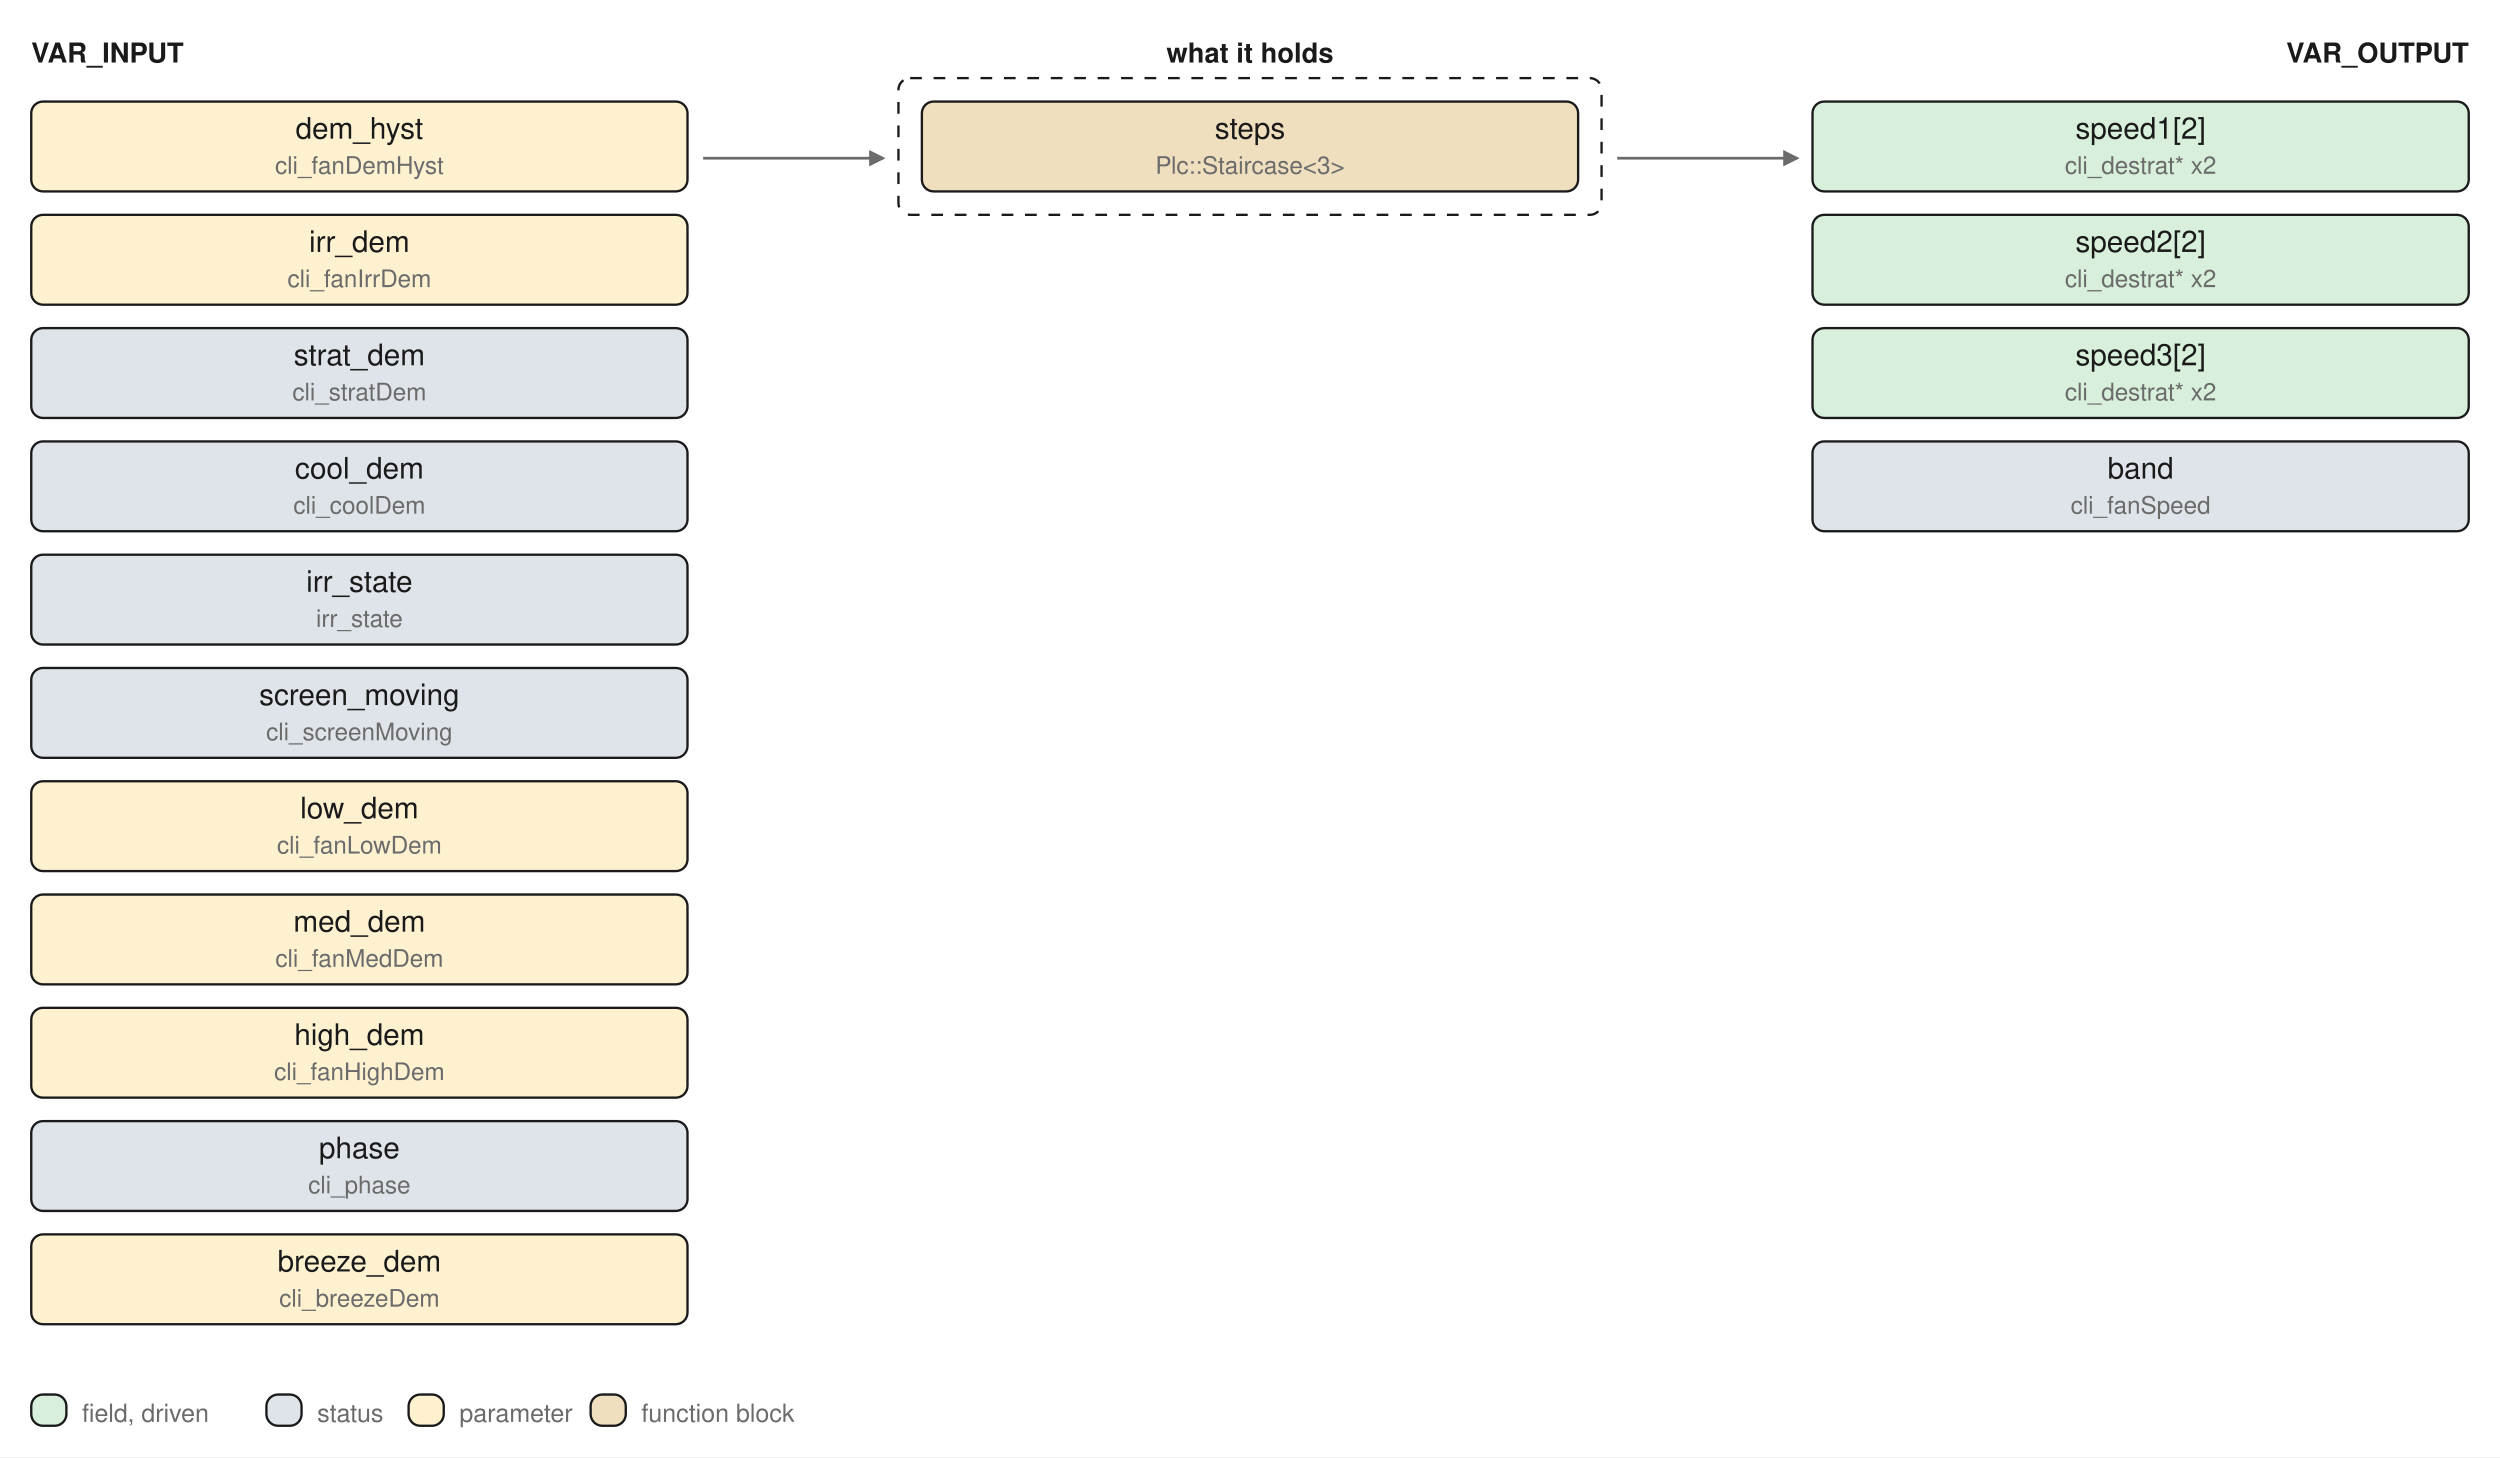
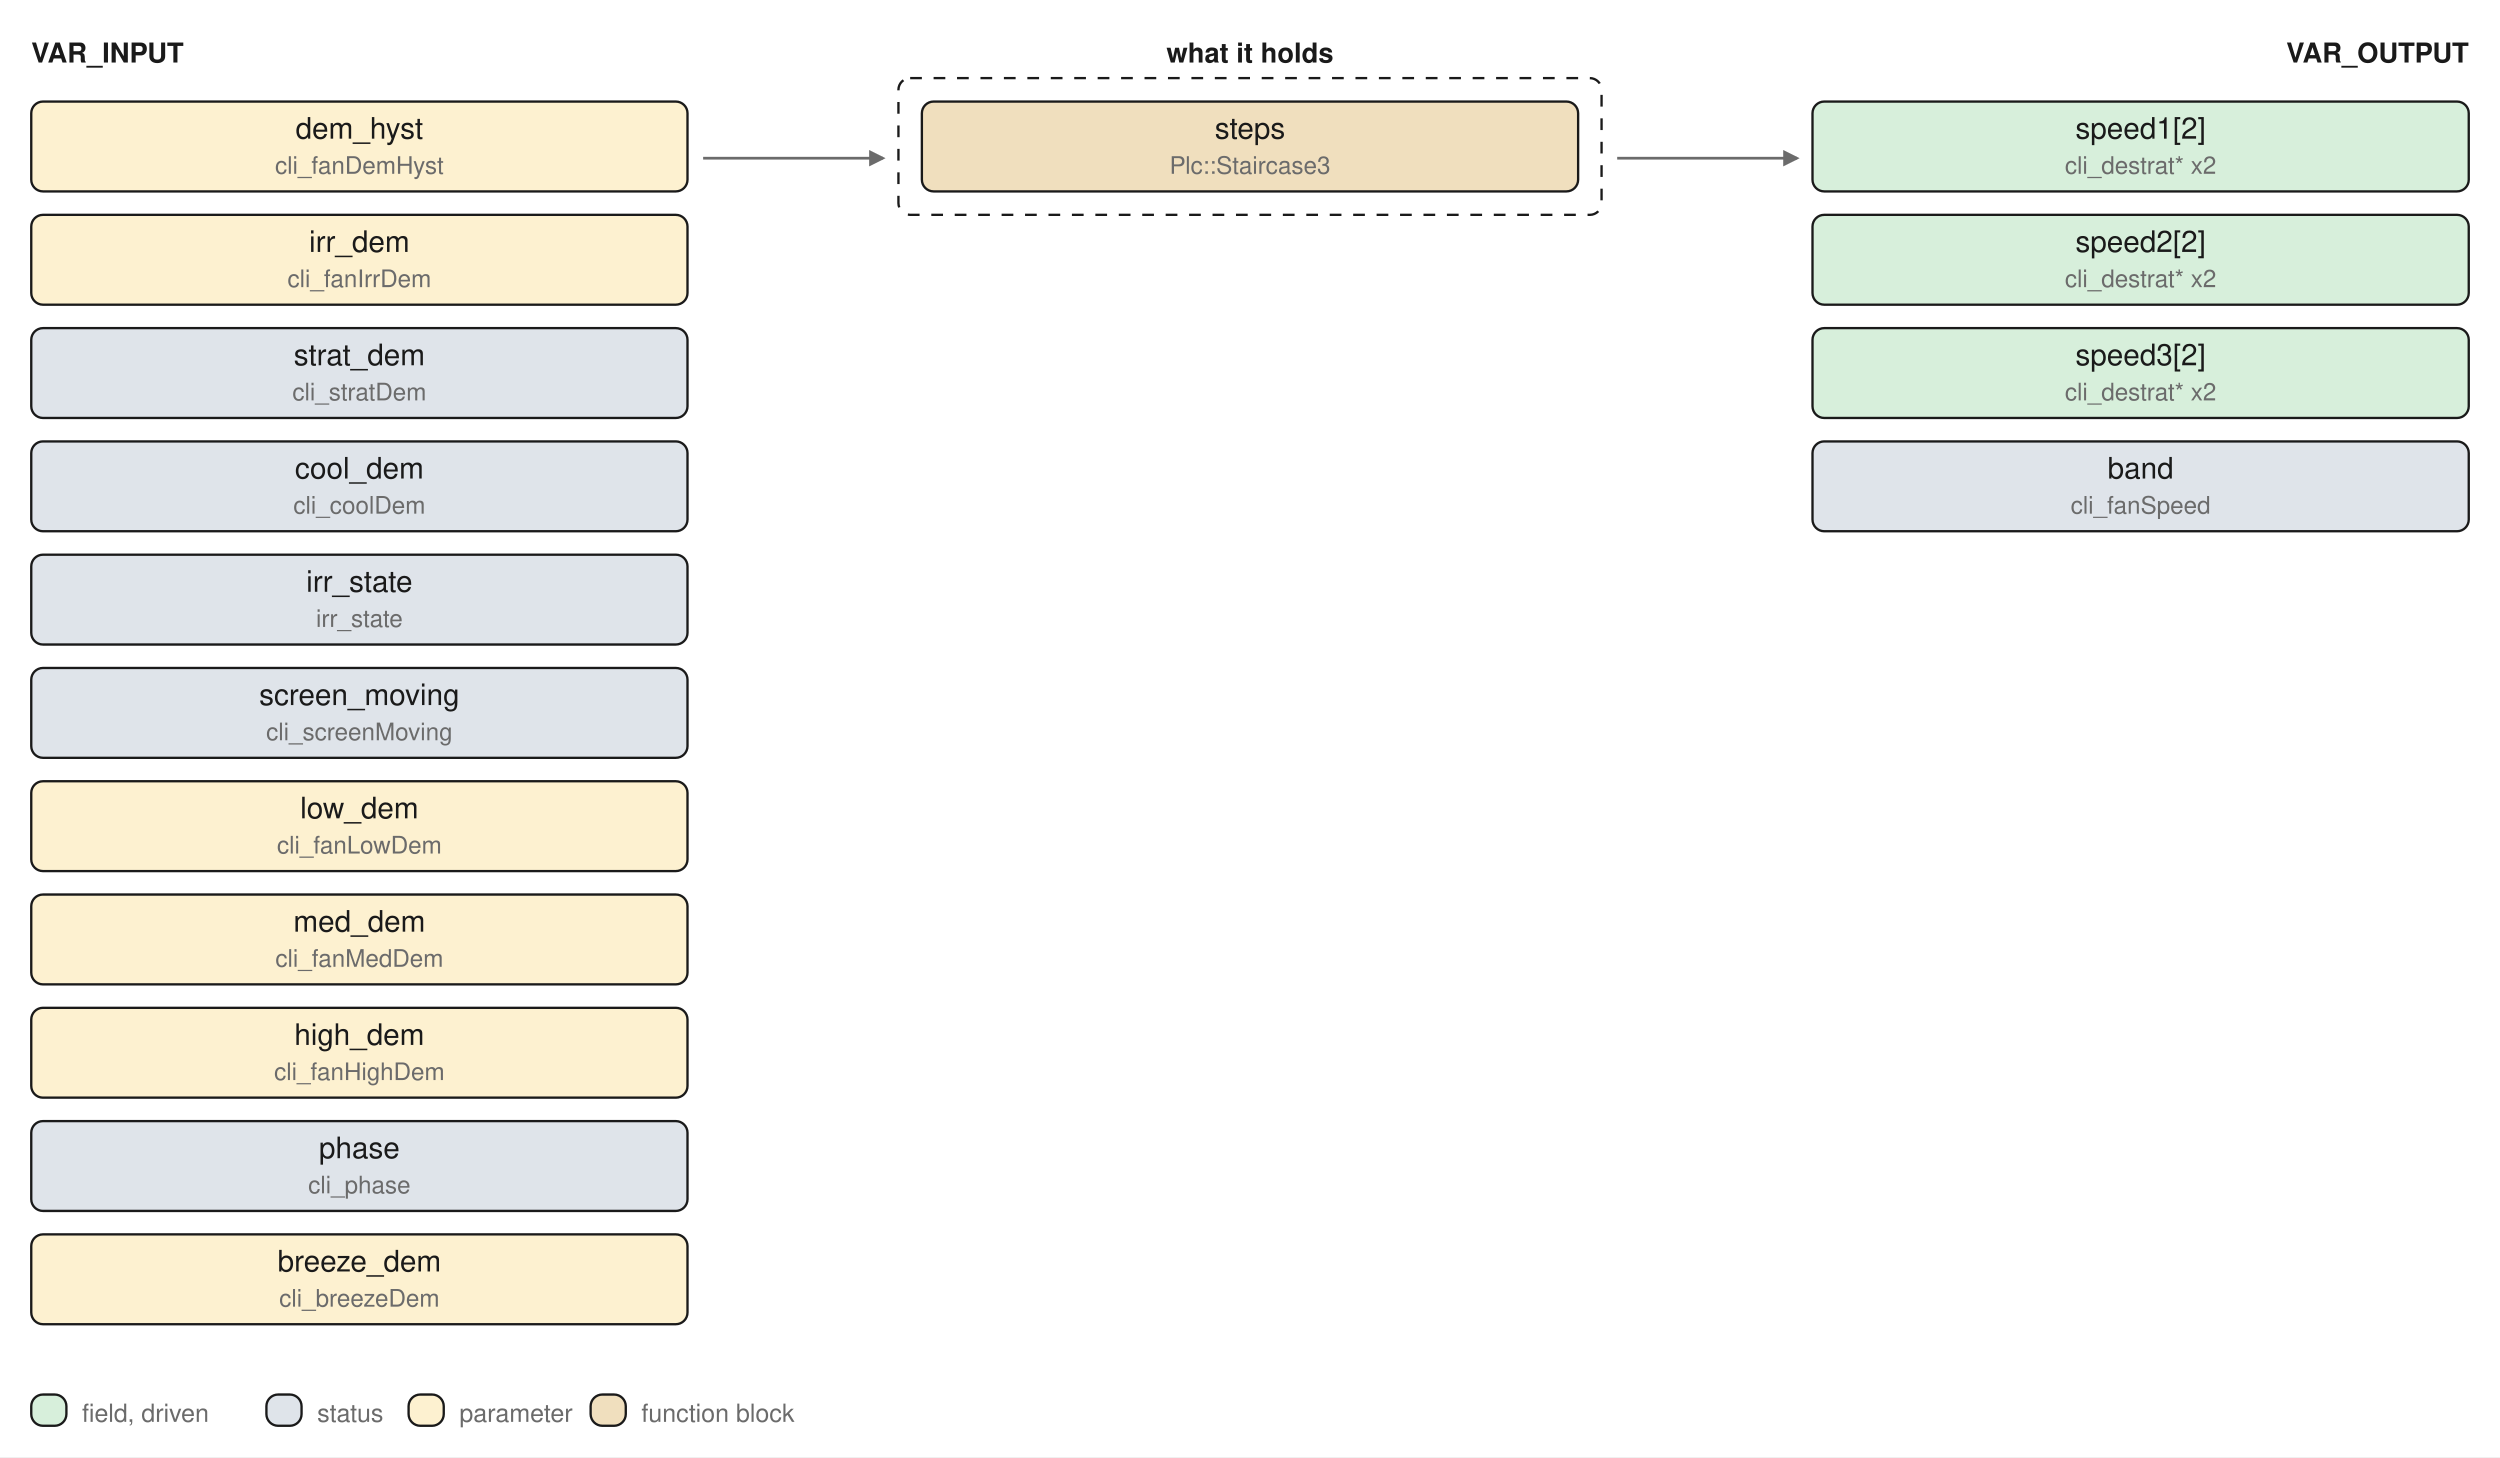
<svg xmlns="http://www.w3.org/2000/svg" width="640" height="373" viewBox="0 0 640 373" style="max-width:100%;height:auto" content="&lt;mxfile host=&quot;app.diagrams.net&quot; type=&quot;device&quot;&gt;&lt;diagram id=&quot;fans&quot; name=&quot;fans&quot;&gt;&lt;mxGraphModel dx=&quot;640&quot; dy=&quot;373&quot; grid=&quot;0&quot; gridSize=&quot;10&quot; guides=&quot;1&quot; tooltips=&quot;1&quot; connect=&quot;1&quot; arrows=&quot;1&quot; fold=&quot;1&quot; page=&quot;1&quot; pageScale=&quot;1&quot; pageWidth=&quot;640&quot; pageHeight=&quot;373&quot; math=&quot;0&quot; shadow=&quot;0&quot;&gt;&lt;root&gt;&lt;mxCell id=&quot;0&quot;/&gt;&lt;mxCell id=&quot;1&quot; parent=&quot;0&quot;/&gt;&lt;mxCell id=&quot;n2&quot; value=&quot;VAR_INPUT&quot; style=&quot;text;html=1;fontSize=7;fontColor=#1a1a1a;align=left;fontStyle=1&quot; vertex=&quot;1&quot; parent=&quot;1&quot;&gt;&lt;mxGeometry x=&quot;8&quot; y=&quot;9&quot; width=&quot;45&quot; height=&quot;11&quot; as=&quot;geometry&quot;/&gt;&lt;/mxCell&gt;&lt;mxCell id=&quot;n3&quot; value=&quot;what it holds&quot; style=&quot;text;html=1;fontSize=7;fontColor=#1a1a1a;align=center;fontStyle=1&quot; vertex=&quot;1&quot; parent=&quot;1&quot;&gt;&lt;mxGeometry x=&quot;320.0&quot; y=&quot;9&quot; width=&quot;65&quot; height=&quot;11&quot; as=&quot;geometry&quot;/&gt;&lt;/mxCell&gt;&lt;mxCell id=&quot;n4&quot; value=&quot;VAR_OUTPUT&quot; style=&quot;text;html=1;fontSize=7;fontColor=#1a1a1a;align=left;fontStyle=1&quot; vertex=&quot;1&quot; parent=&quot;1&quot;&gt;&lt;mxGeometry x=&quot;632&quot; y=&quot;9&quot; width=&quot;50&quot; height=&quot;11&quot; as=&quot;geometry&quot;/&gt;&lt;/mxCell&gt;&lt;mxCell id=&quot;n5&quot; value=&quot;dem_hyst&quot; style=&quot;rounded=1;fillColor=#fdf1d0;strokeColor=#1a1a1a;whiteSpace=wrap;html=1;fontSize=8&quot; vertex=&quot;1&quot; parent=&quot;1&quot;&gt;&lt;mxGeometry x=&quot;8&quot; y=&quot;26&quot; width=&quot;168&quot; height=&quot;23&quot; as=&quot;geometry&quot;/&gt;&lt;/mxCell&gt;&lt;mxCell id=&quot;n6&quot; value=&quot;irr_dem&quot; style=&quot;rounded=1;fillColor=#fdf1d0;strokeColor=#1a1a1a;whiteSpace=wrap;html=1;fontSize=8&quot; vertex=&quot;1&quot; parent=&quot;1&quot;&gt;&lt;mxGeometry x=&quot;8&quot; y=&quot;55&quot; width=&quot;168&quot; height=&quot;23&quot; as=&quot;geometry&quot;/&gt;&lt;/mxCell&gt;&lt;mxCell id=&quot;n7&quot; value=&quot;strat_dem&quot; style=&quot;rounded=1;fillColor=#dfe4ea;strokeColor=#1a1a1a;whiteSpace=wrap;html=1;fontSize=8&quot; vertex=&quot;1&quot; parent=&quot;1&quot;&gt;&lt;mxGeometry x=&quot;8&quot; y=&quot;84&quot; width=&quot;168&quot; height=&quot;23&quot; as=&quot;geometry&quot;/&gt;&lt;/mxCell&gt;&lt;mxCell id=&quot;n8&quot; value=&quot;cool_dem&quot; style=&quot;rounded=1;fillColor=#dfe4ea;strokeColor=#1a1a1a;whiteSpace=wrap;html=1;fontSize=8&quot; vertex=&quot;1&quot; parent=&quot;1&quot;&gt;&lt;mxGeometry x=&quot;8&quot; y=&quot;113&quot; width=&quot;168&quot; height=&quot;23&quot; as=&quot;geometry&quot;/&gt;&lt;/mxCell&gt;&lt;mxCell id=&quot;n9&quot; value=&quot;irr_state&quot; style=&quot;rounded=1;fillColor=#dfe4ea;strokeColor=#1a1a1a;whiteSpace=wrap;html=1;fontSize=8&quot; vertex=&quot;1&quot; parent=&quot;1&quot;&gt;&lt;mxGeometry x=&quot;8&quot; y=&quot;142&quot; width=&quot;168&quot; height=&quot;23&quot; as=&quot;geometry&quot;/&gt;&lt;/mxCell&gt;&lt;mxCell id=&quot;n10&quot; value=&quot;screen_moving&quot; style=&quot;rounded=1;fillColor=#dfe4ea;strokeColor=#1a1a1a;whiteSpace=wrap;html=1;fontSize=8&quot; vertex=&quot;1&quot; parent=&quot;1&quot;&gt;&lt;mxGeometry x=&quot;8&quot; y=&quot;171&quot; width=&quot;168&quot; height=&quot;23&quot; as=&quot;geometry&quot;/&gt;&lt;/mxCell&gt;&lt;mxCell id=&quot;n11&quot; value=&quot;low_dem&quot; style=&quot;rounded=1;fillColor=#fdf1d0;strokeColor=#1a1a1a;whiteSpace=wrap;html=1;fontSize=8&quot; vertex=&quot;1&quot; parent=&quot;1&quot;&gt;&lt;mxGeometry x=&quot;8&quot; y=&quot;200&quot; width=&quot;168&quot; height=&quot;23&quot; as=&quot;geometry&quot;/&gt;&lt;/mxCell&gt;&lt;mxCell id=&quot;n12&quot; value=&quot;med_dem&quot; style=&quot;rounded=1;fillColor=#fdf1d0;strokeColor=#1a1a1a;whiteSpace=wrap;html=1;fontSize=8&quot; vertex=&quot;1&quot; parent=&quot;1&quot;&gt;&lt;mxGeometry x=&quot;8&quot; y=&quot;229&quot; width=&quot;168&quot; height=&quot;23&quot; as=&quot;geometry&quot;/&gt;&lt;/mxCell&gt;&lt;mxCell id=&quot;n13&quot; value=&quot;high_dem&quot; style=&quot;rounded=1;fillColor=#fdf1d0;strokeColor=#1a1a1a;whiteSpace=wrap;html=1;fontSize=8&quot; vertex=&quot;1&quot; parent=&quot;1&quot;&gt;&lt;mxGeometry x=&quot;8&quot; y=&quot;258&quot; width=&quot;168&quot; height=&quot;23&quot; as=&quot;geometry&quot;/&gt;&lt;/mxCell&gt;&lt;mxCell id=&quot;n14&quot; value=&quot;phase&quot; style=&quot;rounded=1;fillColor=#dfe4ea;strokeColor=#1a1a1a;whiteSpace=wrap;html=1;fontSize=8&quot; vertex=&quot;1&quot; parent=&quot;1&quot;&gt;&lt;mxGeometry x=&quot;8&quot; y=&quot;287&quot; width=&quot;168&quot; height=&quot;23&quot; as=&quot;geometry&quot;/&gt;&lt;/mxCell&gt;&lt;mxCell id=&quot;n15&quot; value=&quot;breeze_dem&quot; style=&quot;rounded=1;fillColor=#fdf1d0;strokeColor=#1a1a1a;whiteSpace=wrap;html=1;fontSize=8&quot; vertex=&quot;1&quot; parent=&quot;1&quot;&gt;&lt;mxGeometry x=&quot;8&quot; y=&quot;316&quot; width=&quot;168&quot; height=&quot;23&quot; as=&quot;geometry&quot;/&gt;&lt;/mxCell&gt;&lt;mxCell id=&quot;n16&quot; value=&quot;speed1[2]&quot; style=&quot;rounded=1;fillColor=#d7efdb;strokeColor=#1a1a1a;whiteSpace=wrap;html=1;fontSize=8&quot; vertex=&quot;1&quot; parent=&quot;1&quot;&gt;&lt;mxGeometry x=&quot;464&quot; y=&quot;26&quot; width=&quot;168&quot; height=&quot;23&quot; as=&quot;geometry&quot;/&gt;&lt;/mxCell&gt;&lt;mxCell id=&quot;n17&quot; value=&quot;speed2[2]&quot; style=&quot;rounded=1;fillColor=#d7efdb;strokeColor=#1a1a1a;whiteSpace=wrap;html=1;fontSize=8&quot; vertex=&quot;1&quot; parent=&quot;1&quot;&gt;&lt;mxGeometry x=&quot;464&quot; y=&quot;55&quot; width=&quot;168&quot; height=&quot;23&quot; as=&quot;geometry&quot;/&gt;&lt;/mxCell&gt;&lt;mxCell id=&quot;n18&quot; value=&quot;speed3[2]&quot; style=&quot;rounded=1;fillColor=#d7efdb;strokeColor=#1a1a1a;whiteSpace=wrap;html=1;fontSize=8&quot; vertex=&quot;1&quot; parent=&quot;1&quot;&gt;&lt;mxGeometry x=&quot;464&quot; y=&quot;84&quot; width=&quot;168&quot; height=&quot;23&quot; as=&quot;geometry&quot;/&gt;&lt;/mxCell&gt;&lt;mxCell id=&quot;n19&quot; value=&quot;band&quot; style=&quot;rounded=1;fillColor=#dfe4ea;strokeColor=#1a1a1a;whiteSpace=wrap;html=1;fontSize=8&quot; vertex=&quot;1&quot; parent=&quot;1&quot;&gt;&lt;mxGeometry x=&quot;464&quot; y=&quot;113&quot; width=&quot;168&quot; height=&quot;23&quot; as=&quot;geometry&quot;/&gt;&lt;/mxCell&gt;&lt;mxCell id=&quot;n20&quot; value=&quot;&quot; style=&quot;rounded=1;fillColor=#ffffff;strokeColor=#1a1a1a;whiteSpace=wrap;html=1;fontSize=8;dashed=1&quot; vertex=&quot;1&quot; parent=&quot;1&quot;&gt;&lt;mxGeometry x=&quot;230&quot; y=&quot;20&quot; width=&quot;180&quot; height=&quot;35&quot; as=&quot;geometry&quot;/&gt;&lt;/mxCell&gt;&lt;mxCell id=&quot;n21&quot; value=&quot;steps&quot; style=&quot;rounded=1;fillColor=#f0dfbe;strokeColor=#1a1a1a;whiteSpace=wrap;html=1;fontSize=8&quot; vertex=&quot;1&quot; parent=&quot;1&quot;&gt;&lt;mxGeometry x=&quot;236&quot; y=&quot;26&quot; width=&quot;168&quot; height=&quot;23&quot; as=&quot;geometry&quot;/&gt;&lt;/mxCell&gt;&lt;mxCell id=&quot;e22&quot; value=&quot;&quot; style=&quot;edgeStyle=none;html=1;strokeColor=#6b6b6b;endArrow=block&quot; edge=&quot;1&quot; parent=&quot;1&quot;&gt;&lt;mxGeometry relative=&quot;1&quot; as=&quot;geometry&quot;&gt;&lt;mxPoint x=&quot;180&quot; y=&quot;40.5&quot; as=&quot;sourcePoint&quot;/&gt;&lt;mxPoint x=&quot;226&quot; y=&quot;40.5&quot; as=&quot;targetPoint&quot;/&gt;&lt;/mxGeometry&gt;&lt;/mxCell&gt;&lt;mxCell id=&quot;e23&quot; value=&quot;&quot; style=&quot;edgeStyle=none;html=1;strokeColor=#6b6b6b;endArrow=block&quot; edge=&quot;1&quot; parent=&quot;1&quot;&gt;&lt;mxGeometry relative=&quot;1&quot; as=&quot;geometry&quot;&gt;&lt;mxPoint x=&quot;414&quot; y=&quot;40.5&quot; as=&quot;sourcePoint&quot;/&gt;&lt;mxPoint x=&quot;460&quot; y=&quot;40.5&quot; as=&quot;targetPoint&quot;/&gt;&lt;/mxGeometry&gt;&lt;/mxCell&gt;&lt;mxCell id=&quot;n24&quot; value=&quot;&quot; style=&quot;rounded=1;fillColor=#d7efdb;strokeColor=#1a1a1a;whiteSpace=wrap;html=1;fontSize=8&quot; vertex=&quot;1&quot; parent=&quot;1&quot;&gt;&lt;mxGeometry x=&quot;8&quot; y=&quot;357&quot; width=&quot;9&quot; height=&quot;8&quot; as=&quot;geometry&quot;/&gt;&lt;/mxCell&gt;&lt;mxCell id=&quot;n25&quot; value=&quot;field, driven&quot; style=&quot;text;html=1;fontSize=6;fontColor=#6b6b6b;align=left&quot; vertex=&quot;1&quot; parent=&quot;1&quot;&gt;&lt;mxGeometry x=&quot;21&quot; y=&quot;357.6&quot; width=&quot;65&quot; height=&quot;10.4&quot; as=&quot;geometry&quot;/&gt;&lt;/mxCell&gt;&lt;mxCell id=&quot;n26&quot; value=&quot;&quot; style=&quot;rounded=1;fillColor=#dfe4ea;strokeColor=#1a1a1a;whiteSpace=wrap;html=1;fontSize=8&quot; vertex=&quot;1&quot; parent=&quot;1&quot;&gt;&lt;mxGeometry x=&quot;68.2&quot; y=&quot;357&quot; width=&quot;9&quot; height=&quot;8&quot; as=&quot;geometry&quot;/&gt;&lt;/mxCell&gt;&lt;mxCell id=&quot;n27&quot; value=&quot;status&quot; style=&quot;text;html=1;fontSize=6;fontColor=#6b6b6b;align=left&quot; vertex=&quot;1&quot; parent=&quot;1&quot;&gt;&lt;mxGeometry x=&quot;81.2&quot; y=&quot;357.6&quot; width=&quot;40&quot; height=&quot;10.4&quot; as=&quot;geometry&quot;/&gt;&lt;/mxCell&gt;&lt;mxCell id=&quot;n28&quot; value=&quot;&quot; style=&quot;rounded=1;fillColor=#fdf1d0;strokeColor=#1a1a1a;whiteSpace=wrap;html=1;fontSize=8&quot; vertex=&quot;1&quot; parent=&quot;1&quot;&gt;&lt;mxGeometry x=&quot;104.6&quot; y=&quot;357&quot; width=&quot;9&quot; height=&quot;8&quot; as=&quot;geometry&quot;/&gt;&lt;/mxCell&gt;&lt;mxCell id=&quot;n29&quot; value=&quot;parameter&quot; style=&quot;text;html=1;fontSize=6;fontColor=#6b6b6b;align=left&quot; vertex=&quot;1&quot; parent=&quot;1&quot;&gt;&lt;mxGeometry x=&quot;117.6&quot; y=&quot;357.6&quot; width=&quot;45&quot; height=&quot;10.4&quot; as=&quot;geometry&quot;/&gt;&lt;/mxCell&gt;&lt;mxCell id=&quot;n30&quot; value=&quot;&quot; style=&quot;rounded=1;fillColor=#f0dfbe;strokeColor=#1a1a1a;whiteSpace=wrap;html=1;fontSize=8&quot; vertex=&quot;1&quot; parent=&quot;1&quot;&gt;&lt;mxGeometry x=&quot;151.2&quot; y=&quot;357&quot; width=&quot;9&quot; height=&quot;8&quot; as=&quot;geometry&quot;/&gt;&lt;/mxCell&gt;&lt;mxCell id=&quot;n31&quot; value=&quot;function block&quot; style=&quot;text;html=1;fontSize=6;fontColor=#6b6b6b;align=left&quot; vertex=&quot;1&quot; parent=&quot;1&quot;&gt;&lt;mxGeometry x=&quot;164.2&quot; y=&quot;357.6&quot; width=&quot;70&quot; height=&quot;10.4&quot; as=&quot;geometry&quot;/&gt;&lt;/mxCell&gt;&lt;/root&gt;&lt;/mxGraphModel&gt;&lt;/diagram&gt;&lt;/mxfile&gt;">
  <defs>
    <marker id="a" markerWidth="6" markerHeight="6" refX="5" refY="3" orient="auto">
      <path d="M0,0 L6,3 L0,6 z" fill="#6b6b6b" />
    </marker>
  </defs>
  <rect width="640" height="373" fill="#ffffff" />
  <text x="8" y="16" font-family="Helvetica,Arial,sans-serif" font-size="7" fill="#1a1a1a" text-anchor="start" font-weight="bold">VAR_INPUT</text>
  <text x="320.0" y="16" font-family="Helvetica,Arial,sans-serif" font-size="7" fill="#1a1a1a" text-anchor="middle" font-weight="bold">what it holds</text>
  <text x="632" y="16" font-family="Helvetica,Arial,sans-serif" font-size="7" fill="#1a1a1a" text-anchor="end" font-weight="bold">VAR_OUTPUT</text>
  <rect x="8" y="26" width="168" height="23" rx="3" fill="#fdf1d0" stroke="#1a1a1a" stroke-width="0.6" />
  <text x="92.0" y="35.5" font-family="Helvetica,Arial,sans-serif" font-size="7.6" fill="#1a1a1a" text-anchor="middle">dem_hyst</text>
  <text x="92.0" y="44.5" font-family="Helvetica,Arial,sans-serif" font-size="6.2" fill="#6b6b6b" text-anchor="middle">cli_fanDemHyst</text>
  <rect x="8" y="55" width="168" height="23" rx="3" fill="#fdf1d0" stroke="#1a1a1a" stroke-width="0.6" />
  <text x="92.0" y="64.5" font-family="Helvetica,Arial,sans-serif" font-size="7.6" fill="#1a1a1a" text-anchor="middle">irr_dem</text>
  <text x="92.0" y="73.5" font-family="Helvetica,Arial,sans-serif" font-size="6.2" fill="#6b6b6b" text-anchor="middle">cli_fanIrrDem</text>
  <rect x="8" y="84" width="168" height="23" rx="3" fill="#dfe4ea" stroke="#1a1a1a" stroke-width="0.6" />
  <text x="92.0" y="93.5" font-family="Helvetica,Arial,sans-serif" font-size="7.6" fill="#1a1a1a" text-anchor="middle">strat_dem</text>
  <text x="92.0" y="102.5" font-family="Helvetica,Arial,sans-serif" font-size="6.2" fill="#6b6b6b" text-anchor="middle">cli_stratDem</text>
  <rect x="8" y="113" width="168" height="23" rx="3" fill="#dfe4ea" stroke="#1a1a1a" stroke-width="0.6" />
  <text x="92.0" y="122.5" font-family="Helvetica,Arial,sans-serif" font-size="7.6" fill="#1a1a1a" text-anchor="middle">cool_dem</text>
  <text x="92.0" y="131.5" font-family="Helvetica,Arial,sans-serif" font-size="6.2" fill="#6b6b6b" text-anchor="middle">cli_coolDem</text>
  <rect x="8" y="142" width="168" height="23" rx="3" fill="#dfe4ea" stroke="#1a1a1a" stroke-width="0.6" />
  <text x="92.0" y="151.5" font-family="Helvetica,Arial,sans-serif" font-size="7.6" fill="#1a1a1a" text-anchor="middle">irr_state</text>
  <text x="92.0" y="160.5" font-family="Helvetica,Arial,sans-serif" font-size="6.2" fill="#6b6b6b" text-anchor="middle">irr_state</text>
  <rect x="8" y="171" width="168" height="23" rx="3" fill="#dfe4ea" stroke="#1a1a1a" stroke-width="0.6" />
  <text x="92.0" y="180.5" font-family="Helvetica,Arial,sans-serif" font-size="7.6" fill="#1a1a1a" text-anchor="middle">screen_moving</text>
  <text x="92.0" y="189.5" font-family="Helvetica,Arial,sans-serif" font-size="6.2" fill="#6b6b6b" text-anchor="middle">cli_screenMoving</text>
  <rect x="8" y="200" width="168" height="23" rx="3" fill="#fdf1d0" stroke="#1a1a1a" stroke-width="0.6" />
  <text x="92.0" y="209.5" font-family="Helvetica,Arial,sans-serif" font-size="7.6" fill="#1a1a1a" text-anchor="middle">low_dem</text>
  <text x="92.0" y="218.5" font-family="Helvetica,Arial,sans-serif" font-size="6.2" fill="#6b6b6b" text-anchor="middle">cli_fanLowDem</text>
  <rect x="8" y="229" width="168" height="23" rx="3" fill="#fdf1d0" stroke="#1a1a1a" stroke-width="0.6" />
  <text x="92.0" y="238.5" font-family="Helvetica,Arial,sans-serif" font-size="7.6" fill="#1a1a1a" text-anchor="middle">med_dem</text>
  <text x="92.0" y="247.5" font-family="Helvetica,Arial,sans-serif" font-size="6.2" fill="#6b6b6b" text-anchor="middle">cli_fanMedDem</text>
  <rect x="8" y="258" width="168" height="23" rx="3" fill="#fdf1d0" stroke="#1a1a1a" stroke-width="0.6" />
  <text x="92.0" y="267.5" font-family="Helvetica,Arial,sans-serif" font-size="7.6" fill="#1a1a1a" text-anchor="middle">high_dem</text>
  <text x="92.0" y="276.5" font-family="Helvetica,Arial,sans-serif" font-size="6.2" fill="#6b6b6b" text-anchor="middle">cli_fanHighDem</text>
  <rect x="8" y="287" width="168" height="23" rx="3" fill="#dfe4ea" stroke="#1a1a1a" stroke-width="0.6" />
  <text x="92.0" y="296.5" font-family="Helvetica,Arial,sans-serif" font-size="7.6" fill="#1a1a1a" text-anchor="middle">phase</text>
  <text x="92.0" y="305.5" font-family="Helvetica,Arial,sans-serif" font-size="6.2" fill="#6b6b6b" text-anchor="middle">cli_phase</text>
  <rect x="8" y="316" width="168" height="23" rx="3" fill="#fdf1d0" stroke="#1a1a1a" stroke-width="0.6" />
  <text x="92.0" y="325.5" font-family="Helvetica,Arial,sans-serif" font-size="7.6" fill="#1a1a1a" text-anchor="middle">breeze_dem</text>
  <text x="92.0" y="334.5" font-family="Helvetica,Arial,sans-serif" font-size="6.2" fill="#6b6b6b" text-anchor="middle">cli_breezeDem</text>
  <rect x="464" y="26" width="168" height="23" rx="3" fill="#d7efdb" stroke="#1a1a1a" stroke-width="0.6" />
  <text x="548.0" y="35.5" font-family="Helvetica,Arial,sans-serif" font-size="7.6" fill="#1a1a1a" text-anchor="middle">speed1[2]</text>
  <text x="548.0" y="44.5" font-family="Helvetica,Arial,sans-serif" font-size="6.2" fill="#6b6b6b" text-anchor="middle">cli_destrat* x2</text>
  <rect x="464" y="55" width="168" height="23" rx="3" fill="#d7efdb" stroke="#1a1a1a" stroke-width="0.6" />
  <text x="548.0" y="64.5" font-family="Helvetica,Arial,sans-serif" font-size="7.6" fill="#1a1a1a" text-anchor="middle">speed2[2]</text>
  <text x="548.0" y="73.5" font-family="Helvetica,Arial,sans-serif" font-size="6.2" fill="#6b6b6b" text-anchor="middle">cli_destrat* x2</text>
  <rect x="464" y="84" width="168" height="23" rx="3" fill="#d7efdb" stroke="#1a1a1a" stroke-width="0.6" />
  <text x="548.0" y="93.5" font-family="Helvetica,Arial,sans-serif" font-size="7.6" fill="#1a1a1a" text-anchor="middle">speed3[2]</text>
  <text x="548.0" y="102.5" font-family="Helvetica,Arial,sans-serif" font-size="6.2" fill="#6b6b6b" text-anchor="middle">cli_destrat* x2</text>
  <rect x="464" y="113" width="168" height="23" rx="3" fill="#dfe4ea" stroke="#1a1a1a" stroke-width="0.6" />
  <text x="548.0" y="122.5" font-family="Helvetica,Arial,sans-serif" font-size="7.6" fill="#1a1a1a" text-anchor="middle">band</text>
  <text x="548.0" y="131.5" font-family="Helvetica,Arial,sans-serif" font-size="6.2" fill="#6b6b6b" text-anchor="middle">cli_fanSpeed</text>
  <rect x="230" y="20" width="180" height="35" rx="3" fill="#ffffff" stroke="#1a1a1a" stroke-width="0.6" stroke-dasharray="3,3" />
  <rect x="236" y="26" width="168" height="23" rx="3" fill="#f0dfbe" stroke="#1a1a1a" stroke-width="0.6" />
  <text x="320.0" y="35.5" font-family="Helvetica,Arial,sans-serif" font-size="7.6" fill="#1a1a1a" text-anchor="middle">steps</text>
-   <text x="320.0" y="44.5" font-family="Helvetica,Arial,sans-serif" font-size="6.2" fill="#6b6b6b" text-anchor="middle">Plc::Staircase&lt;3&gt;</text>
+   <text x="320.0" y="44.5" font-family="Helvetica,Arial,sans-serif" font-size="6.2" fill="#6b6b6b" text-anchor="middle">Plc::Staircase3</text>
  <polyline points="180,40.5 226,40.5" fill="none" stroke="#6b6b6b" stroke-width="0.7" marker-end="url(#a)" />
  <polyline points="414,40.5 460,40.5" fill="none" stroke="#6b6b6b" stroke-width="0.7" marker-end="url(#a)" />
  <rect x="8" y="357" width="9" height="8" rx="3" fill="#d7efdb" stroke="#1a1a1a" stroke-width="0.6" />
  <text x="21" y="364" font-family="Helvetica,Arial,sans-serif" font-size="6.4" fill="#6b6b6b" text-anchor="start">field, driven</text>
  <rect x="68.2" y="357" width="9" height="8" rx="3" fill="#dfe4ea" stroke="#1a1a1a" stroke-width="0.6" />
  <text x="81.2" y="364" font-family="Helvetica,Arial,sans-serif" font-size="6.4" fill="#6b6b6b" text-anchor="start">status</text>
  <rect x="104.6" y="357" width="9" height="8" rx="3" fill="#fdf1d0" stroke="#1a1a1a" stroke-width="0.6" />
  <text x="117.6" y="364" font-family="Helvetica,Arial,sans-serif" font-size="6.4" fill="#6b6b6b" text-anchor="start">parameter</text>
  <rect x="151.2" y="357" width="9" height="8" rx="3" fill="#f0dfbe" stroke="#1a1a1a" stroke-width="0.6" />
  <text x="164.2" y="364" font-family="Helvetica,Arial,sans-serif" font-size="6.4" fill="#6b6b6b" text-anchor="start">function block</text>
</svg>
